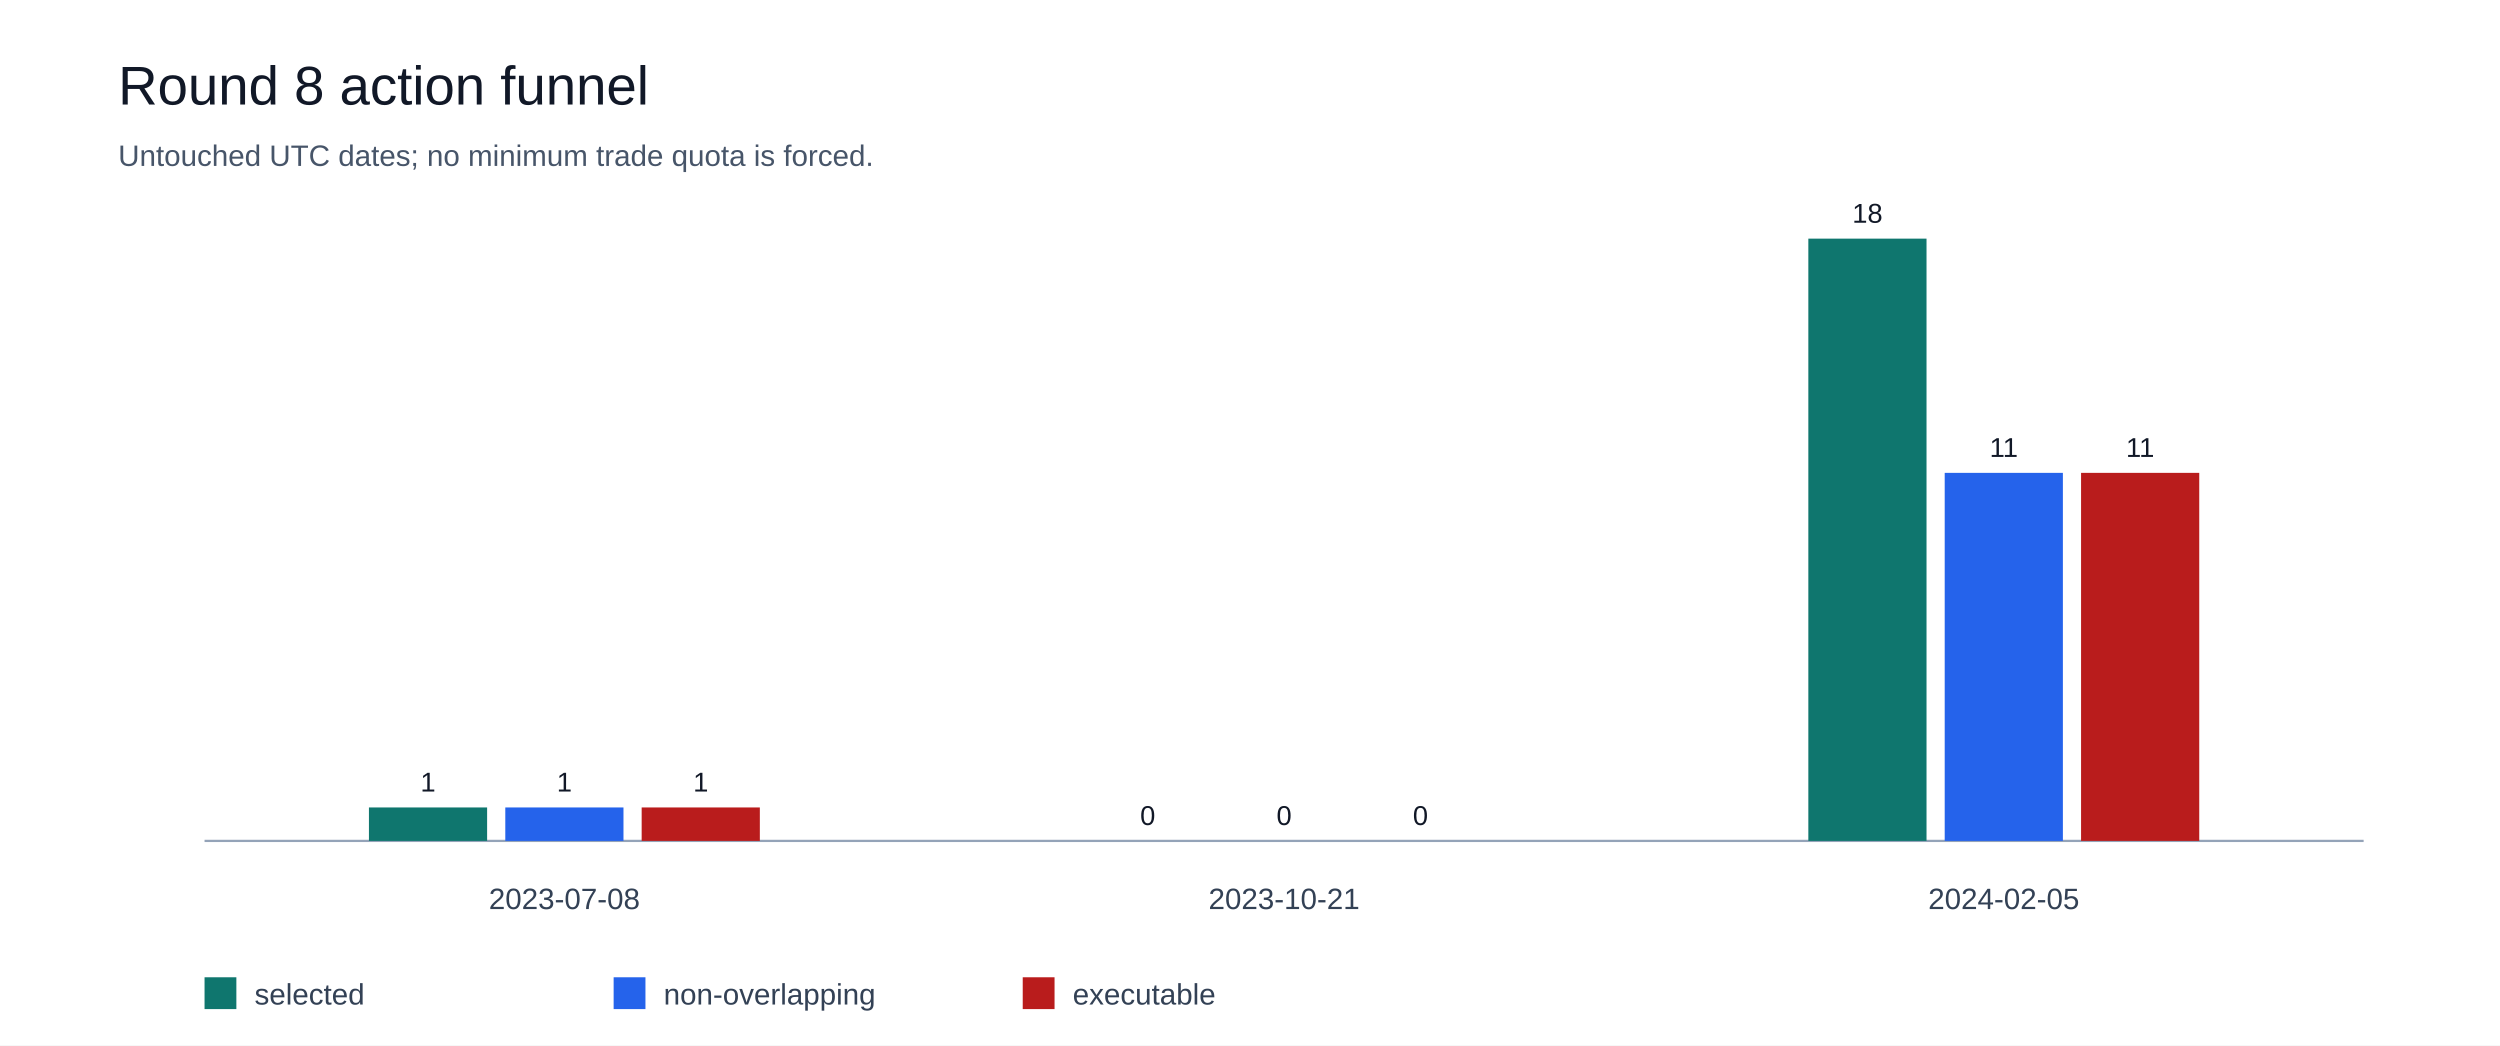
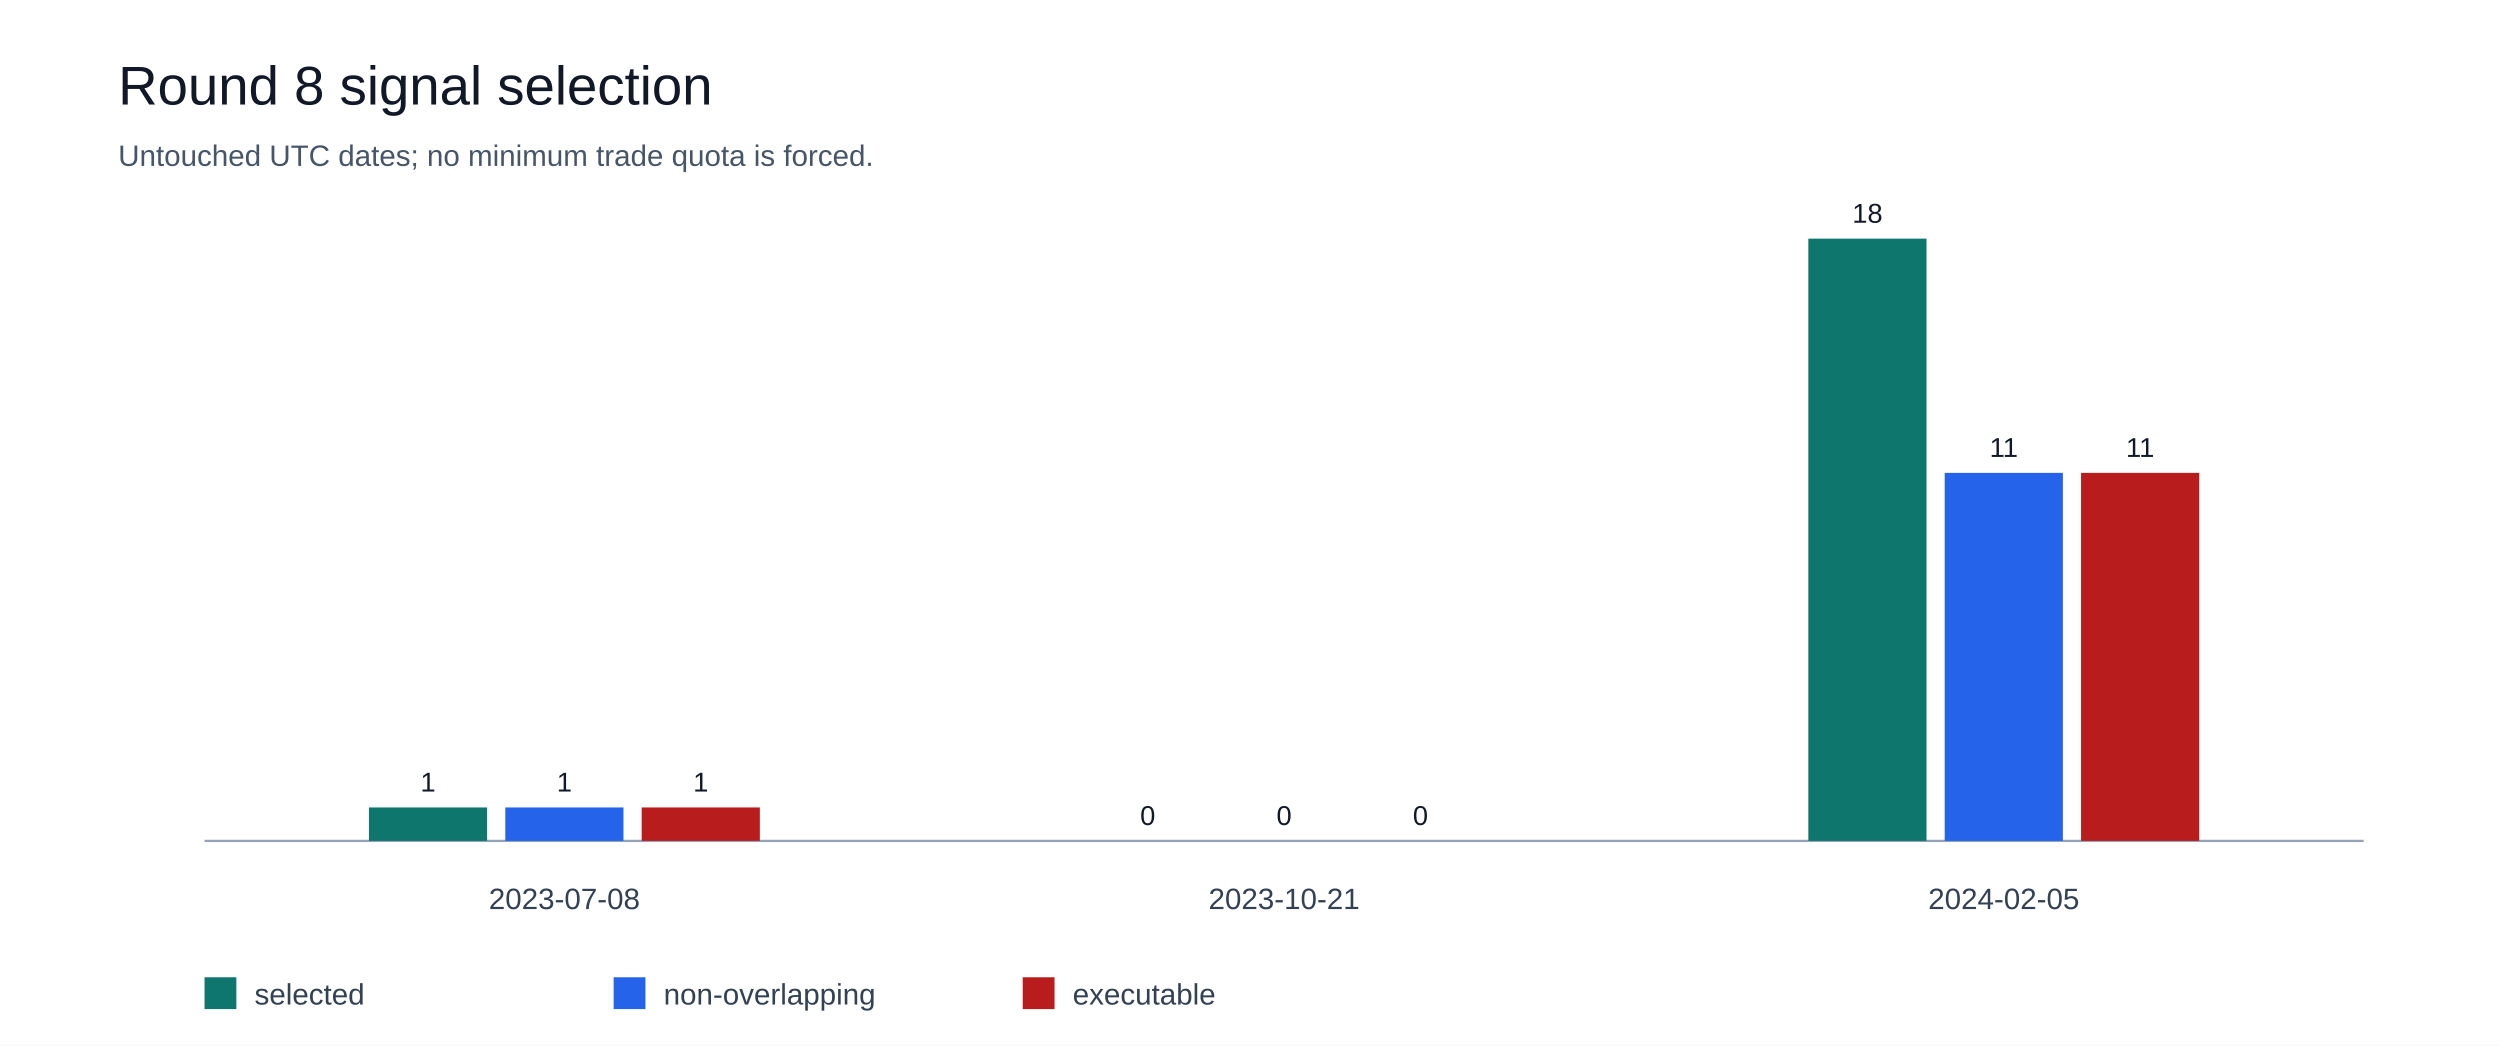
<svg xmlns="http://www.w3.org/2000/svg" width="1100" height="460" viewBox="0 0 1100 460">
  <rect width="1100" height="460" fill="#ffffff" />
-   <text x="52" y="46" font-family="Segoe UI, Arial, sans-serif" font-size="24" fill="#111827">Round 8 action funnel</text>
+   <text x="52" y="46" font-family="Segoe UI, Arial, sans-serif" font-size="24" fill="#111827">Round 8 signal selection</text>
  <text x="52" y="73" font-family="Segoe UI, Arial, sans-serif" font-size="13" fill="#475569">Untouched UTC dates; no minimum trade quota is forced.</text>
  <line x1="90" y1="370" x2="1040" y2="370" stroke="#94a3b8" />
  <rect x="162.33" y="355.28" width="52" height="14.72" fill="#0f766e" />
  <text x="188.33" y="348.28" text-anchor="middle" font-family="Segoe UI, Arial, sans-serif" font-size="12" fill="#111827">1</text>
  <rect x="222.33" y="355.28" width="52" height="14.72" fill="#2563eb" />
  <text x="248.33" y="348.28" text-anchor="middle" font-family="Segoe UI, Arial, sans-serif" font-size="12" fill="#111827">1</text>
  <rect x="282.33" y="355.28" width="52" height="14.72" fill="#b91c1c" />
  <text x="308.33" y="348.28" text-anchor="middle" font-family="Segoe UI, Arial, sans-serif" font-size="12" fill="#111827">1</text>
  <text x="248.33" y="400" text-anchor="middle" font-family="Segoe UI, Arial, sans-serif" font-size="13" fill="#334155">2023-07-08</text>
  <rect x="479.00" y="370.00" width="52" height="0.00" fill="#0f766e" />
  <text x="505.00" y="363.00" text-anchor="middle" font-family="Segoe UI, Arial, sans-serif" font-size="12" fill="#111827">0</text>
  <rect x="539.00" y="370.00" width="52" height="0.00" fill="#2563eb" />
  <text x="565.00" y="363.00" text-anchor="middle" font-family="Segoe UI, Arial, sans-serif" font-size="12" fill="#111827">0</text>
  <rect x="599.00" y="370.00" width="52" height="0.00" fill="#b91c1c" />
  <text x="625.00" y="363.00" text-anchor="middle" font-family="Segoe UI, Arial, sans-serif" font-size="12" fill="#111827">0</text>
  <text x="565.00" y="400" text-anchor="middle" font-family="Segoe UI, Arial, sans-serif" font-size="13" fill="#334155">2023-10-21</text>
  <rect x="795.67" y="105.00" width="52" height="265.00" fill="#0f766e" />
  <text x="821.67" y="98.00" text-anchor="middle" font-family="Segoe UI, Arial, sans-serif" font-size="12" fill="#111827">18</text>
  <rect x="855.67" y="208.06" width="52" height="161.94" fill="#2563eb" />
  <text x="881.67" y="201.06" text-anchor="middle" font-family="Segoe UI, Arial, sans-serif" font-size="12" fill="#111827">11</text>
  <rect x="915.67" y="208.06" width="52" height="161.94" fill="#b91c1c" />
  <text x="941.67" y="201.06" text-anchor="middle" font-family="Segoe UI, Arial, sans-serif" font-size="12" fill="#111827">11</text>
  <text x="881.67" y="400" text-anchor="middle" font-family="Segoe UI, Arial, sans-serif" font-size="13" fill="#334155">2024-02-05</text>
  <rect x="90" y="430" width="14" height="14" fill="#0f766e" />
  <text x="112" y="442" font-family="Segoe UI, Arial, sans-serif" font-size="13" fill="#334155">selected</text>
  <rect x="270" y="430" width="14" height="14" fill="#2563eb" />
  <text x="292" y="442" font-family="Segoe UI, Arial, sans-serif" font-size="13" fill="#334155">non-overlapping</text>
  <rect x="450" y="430" width="14" height="14" fill="#b91c1c" />
  <text x="472" y="442" font-family="Segoe UI, Arial, sans-serif" font-size="13" fill="#334155">executable</text>
</svg>
